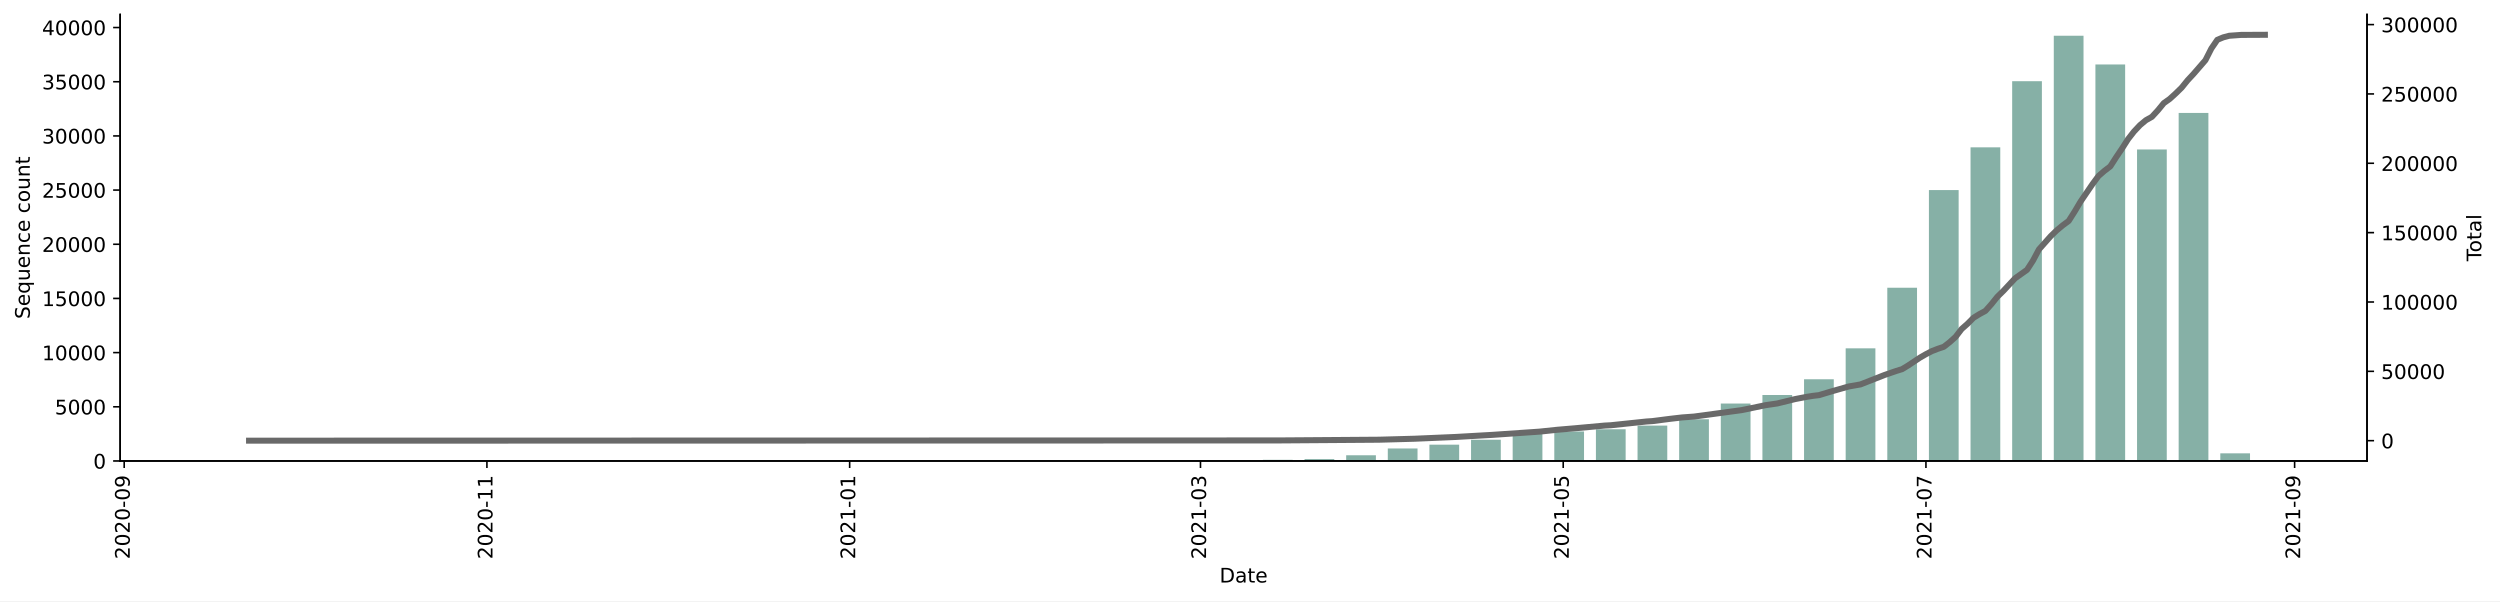
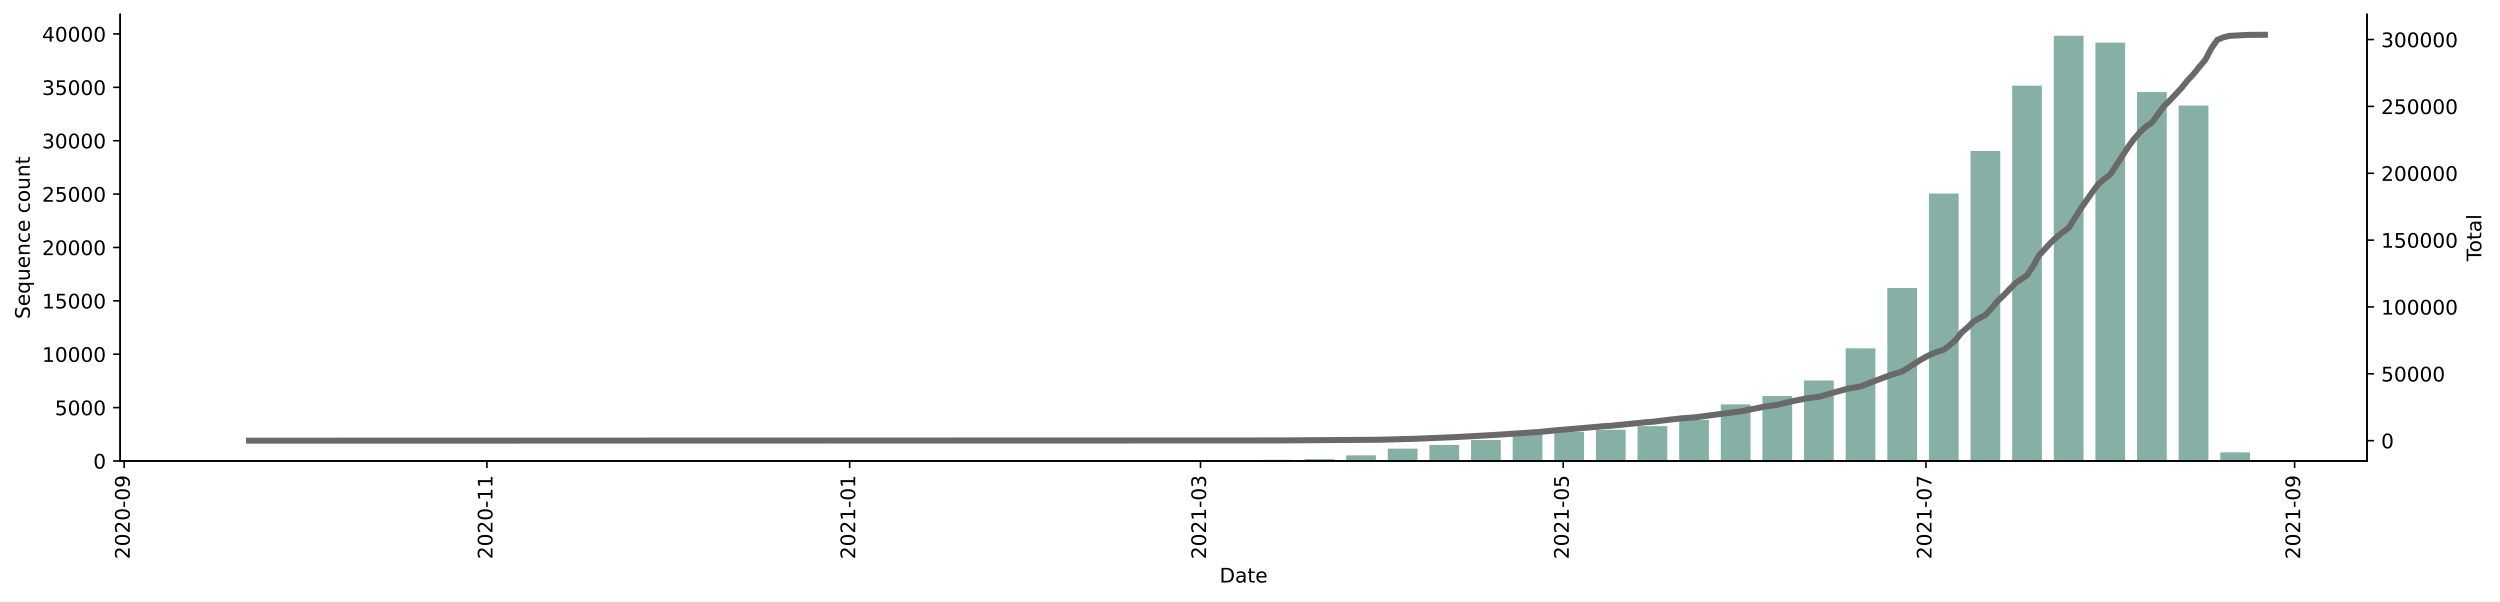
<svg xmlns="http://www.w3.org/2000/svg" xmlns:xlink="http://www.w3.org/1999/xlink" height="298.621pt" version="1.1" viewBox="0 0 1241.744 298.621" width="1241.744pt">
  <defs>
    <style type="text/css">*{stroke-linecap:butt;stroke-linejoin:round;}</style>
  </defs>
  <g id="figure_1">
    <g id="patch_1">
      <path d="M 0 298.621  L 1241.744 298.621  L 1241.744 0  L 0 0  z " style="fill:#ffffff;" />
    </g>
    <g id="axes_1">
      <g id="patch_2">
        <path d="M 59.691 228.96  L 1175.691 228.96  L 1175.691 7.2  L 59.691 7.2  z " style="fill:#ffffff;" />
      </g>
      <g id="patch_3">
-         <path clip-path="url(#p696e5a4902)" d="M 110.418 228.96  L 125.186 228.96  L 125.186 228.955  L 110.418 228.955  z " style="fill:#86b0a6;" />
+         <path clip-path="url(#p82c119fb08)" d="M 110.418 228.96  L 125.186 228.96  L 125.186 228.955  L 110.418 228.955  z " style="fill:#86b0a6;" />
      </g>
      <g id="patch_4">
-         <path clip-path="url(#p696e5a4902)" d="M 213.792 228.96  L 228.56 228.96  L 228.56 228.955  L 213.792 228.955  z " style="fill:#86b0a6;" />
+         <path clip-path="url(#p82c119fb08)" d="M 213.792 228.96  L 228.56 228.96  L 228.56 228.955  L 213.792 228.955  z " style="fill:#86b0a6;" />
      </g>
      <g id="patch_5">
-         <path clip-path="url(#p696e5a4902)" d="M 234.467 228.96  L 249.235 228.96  L 249.235 228.955  L 234.467 228.955  z " style="fill:#86b0a6;" />
+         <path clip-path="url(#p82c119fb08)" d="M 234.467 228.96  L 249.235 228.96  L 249.235 228.955  L 234.467 228.955  z " style="fill:#86b0a6;" />
      </g>
      <g id="patch_6">
-         <path clip-path="url(#p696e5a4902)" d="M 337.841 228.96  L 352.609 228.96  L 352.609 228.944  L 337.841 228.944  z " style="fill:#86b0a6;" />
+         <path clip-path="url(#p82c119fb08)" d="M 337.841 228.96  L 352.609 228.96  L 352.609 228.944  L 337.841 228.944  z " style="fill:#86b0a6;" />
      </g>
      <g id="patch_7">
-         <path clip-path="url(#p696e5a4902)" d="M 358.516 228.96  L 373.284 228.96  L 373.284 228.955  L 358.516 228.955  z " style="fill:#86b0a6;" />
+         <path clip-path="url(#p82c119fb08)" d="M 358.516 228.96  L 373.284 228.96  L 373.284 228.955  L 358.516 228.955  z " style="fill:#86b0a6;" />
      </g>
      <g id="patch_8">
-         <path clip-path="url(#p696e5a4902)" d="M 420.541 228.96  L 435.309 228.96  L 435.309 228.847  L 420.541 228.847  z " style="fill:#86b0a6;" />
+         <path clip-path="url(#p82c119fb08)" d="M 420.541 228.96  L 435.309 228.96  L 435.309 228.849  L 420.541 228.849  z " style="fill:#86b0a6;" />
      </g>
      <g id="patch_9">
-         <path clip-path="url(#p696e5a4902)" d="M 441.216 228.96  L 455.984 228.96  L 455.984 228.949  L 441.216 228.949  z " style="fill:#86b0a6;" />
+         <path clip-path="url(#p82c119fb08)" d="M 441.216 228.96  L 455.984 228.96  L 455.984 228.949  L 441.216 228.949  z " style="fill:#86b0a6;" />
      </g>
      <g id="patch_10">
-         <path clip-path="url(#p696e5a4902)" d="M 461.891 228.96  L 476.658 228.96  L 476.658 228.955  L 461.891 228.955  z " style="fill:#86b0a6;" />
+         <path clip-path="url(#p82c119fb08)" d="M 461.891 228.96  L 476.658 228.96  L 476.658 228.955  L 461.891 228.955  z " style="fill:#86b0a6;" />
      </g>
      <g id="patch_11">
-         <path clip-path="url(#p696e5a4902)" d="M 482.566 228.96  L 497.333 228.96  L 497.333 228.944  L 482.566 228.944  z " style="fill:#86b0a6;" />
+         <path clip-path="url(#p82c119fb08)" d="M 482.566 228.96  L 497.333 228.96  L 497.333 228.944  L 482.566 228.944  z " style="fill:#86b0a6;" />
      </g>
      <g id="patch_12">
-         <path clip-path="url(#p696e5a4902)" d="M 503.24 228.96  L 518.008 228.96  L 518.008 228.895  L 503.24 228.895  z " style="fill:#86b0a6;" />
+         <path clip-path="url(#p82c119fb08)" d="M 503.24 228.96  L 518.008 228.96  L 518.008 228.896  L 503.24 228.896  z " style="fill:#86b0a6;" />
      </g>
      <g id="patch_13">
-         <path clip-path="url(#p696e5a4902)" d="M 523.915 228.96  L 538.683 228.96  L 538.683 228.917  L 523.915 228.917  z " style="fill:#86b0a6;" />
+         <path clip-path="url(#p82c119fb08)" d="M 523.915 228.96  L 538.683 228.96  L 538.683 228.918  L 523.915 228.918  z " style="fill:#86b0a6;" />
      </g>
      <g id="patch_14">
-         <path clip-path="url(#p696e5a4902)" d="M 544.59 228.96  L 559.358 228.96  L 559.358 228.955  L 544.59 228.955  z " style="fill:#86b0a6;" />
+         <path clip-path="url(#p82c119fb08)" d="M 544.59 228.96  L 559.358 228.96  L 559.358 228.955  L 544.59 228.955  z " style="fill:#86b0a6;" />
      </g>
      <g id="patch_15">
-         <path clip-path="url(#p696e5a4902)" d="M 565.265 228.96  L 580.033 228.96  L 580.033 228.933  L 565.265 228.933  z " style="fill:#86b0a6;" />
+         <path clip-path="url(#p82c119fb08)" d="M 565.265 228.96  L 580.033 228.96  L 580.033 228.933  L 565.265 228.933  z " style="fill:#86b0a6;" />
      </g>
      <g id="patch_16">
-         <path clip-path="url(#p696e5a4902)" d="M 585.94 228.96  L 600.708 228.96  L 600.708 228.686  L 585.94 228.686  z " style="fill:#86b0a6;" />
+         <path clip-path="url(#p82c119fb08)" d="M 585.94 228.96  L 600.708 228.96  L 600.708 228.69  L 585.94 228.69  z " style="fill:#86b0a6;" />
      </g>
      <g id="patch_17">
-         <path clip-path="url(#p696e5a4902)" d="M 606.615 228.96  L 621.383 228.96  L 621.383 228.686  L 606.615 228.686  z " style="fill:#86b0a6;" />
+         <path clip-path="url(#p82c119fb08)" d="M 606.615 228.96  L 621.383 228.96  L 621.383 228.69  L 606.615 228.69  z " style="fill:#86b0a6;" />
      </g>
      <g id="patch_18">
-         <path clip-path="url(#p696e5a4902)" d="M 627.29 228.96  L 642.057 228.96  L 642.057 228.368  L 627.29 228.368  z " style="fill:#86b0a6;" />
+         <path clip-path="url(#p82c119fb08)" d="M 627.29 228.96  L 642.057 228.96  L 642.057 228.377  L 627.29 228.377  z " style="fill:#86b0a6;" />
      </g>
      <g id="patch_19">
-         <path clip-path="url(#p696e5a4902)" d="M 647.965 228.96  L 662.732 228.96  L 662.732 228.013  L 647.965 228.013  z " style="fill:#86b0a6;" />
+         <path clip-path="url(#p82c119fb08)" d="M 647.965 228.96  L 662.732 228.96  L 662.732 228.027  L 647.965 228.027  z " style="fill:#86b0a6;" />
      </g>
      <g id="patch_20">
-         <path clip-path="url(#p696e5a4902)" d="M 668.639 228.96  L 683.407 228.96  L 683.407 226.124  L 668.639 226.124  z " style="fill:#86b0a6;" />
+         <path clip-path="url(#p82c119fb08)" d="M 668.639 228.96  L 683.407 228.96  L 683.407 226.166  L 668.639 226.166  z " style="fill:#86b0a6;" />
      </g>
      <g id="patch_21">
-         <path clip-path="url(#p696e5a4902)" d="M 689.314 228.96  L 704.082 228.96  L 704.082 222.739  L 689.314 222.739  z " style="fill:#86b0a6;" />
+         <path clip-path="url(#p82c119fb08)" d="M 689.314 228.96  L 704.082 228.96  L 704.082 222.831  L 689.314 222.831  z " style="fill:#86b0a6;" />
      </g>
      <g id="patch_22">
-         <path clip-path="url(#p696e5a4902)" d="M 709.989 228.96  L 724.757 228.96  L 724.757 220.882  L 709.989 220.882  z " style="fill:#86b0a6;" />
+         <path clip-path="url(#p82c119fb08)" d="M 709.989 228.96  L 724.757 228.96  L 724.757 221.001  L 709.989 221.001  z " style="fill:#86b0a6;" />
      </g>
      <g id="patch_23">
-         <path clip-path="url(#p696e5a4902)" d="M 730.664 228.96  L 745.432 228.96  L 745.432 218.406  L 730.664 218.406  z " style="fill:#86b0a6;" />
+         <path clip-path="url(#p82c119fb08)" d="M 730.664 228.96  L 745.432 228.96  L 745.432 218.562  L 730.664 218.562  z " style="fill:#86b0a6;" />
      </g>
      <g id="patch_24">
-         <path clip-path="url(#p696e5a4902)" d="M 751.339 228.96  L 766.107 228.96  L 766.107 215.059  L 751.339 215.059  z " style="fill:#86b0a6;" />
+         <path clip-path="url(#p82c119fb08)" d="M 751.339 228.96  L 766.107 228.96  L 766.107 215.264  L 751.339 215.264  z " style="fill:#86b0a6;" />
      </g>
      <g id="patch_25">
-         <path clip-path="url(#p696e5a4902)" d="M 772.014 228.96  L 786.782 228.96  L 786.782 214.305  L 772.014 214.305  z " style="fill:#86b0a6;" />
+         <path clip-path="url(#p82c119fb08)" d="M 772.014 228.96  L 786.782 228.96  L 786.782 214.522  L 772.014 214.522  z " style="fill:#86b0a6;" />
      </g>
      <g id="patch_26">
-         <path clip-path="url(#p696e5a4902)" d="M 792.689 228.96  L 807.456 228.96  L 807.456 213.223  L 792.689 213.223  z " style="fill:#86b0a6;" />
+         <path clip-path="url(#p82c119fb08)" d="M 792.689 228.96  L 807.456 228.96  L 807.456 213.456  L 792.689 213.456  z " style="fill:#86b0a6;" />
      </g>
      <g id="patch_27">
-         <path clip-path="url(#p696e5a4902)" d="M 813.364 228.96  L 828.131 228.96  L 828.131 211.399  L 813.364 211.399  z " style="fill:#86b0a6;" />
+         <path clip-path="url(#p82c119fb08)" d="M 813.364 228.96  L 828.131 228.96  L 828.131 211.659  L 813.364 211.659  z " style="fill:#86b0a6;" />
      </g>
      <g id="patch_28">
-         <path clip-path="url(#p696e5a4902)" d="M 834.038 228.96  L 848.806 228.96  L 848.806 208.251  L 834.038 208.251  z " style="fill:#86b0a6;" />
+         <path clip-path="url(#p82c119fb08)" d="M 834.038 228.96  L 848.806 228.96  L 848.806 208.557  L 834.038 208.557  z " style="fill:#86b0a6;" />
      </g>
      <g id="patch_29">
-         <path clip-path="url(#p696e5a4902)" d="M 854.713 228.96  L 869.481 228.96  L 869.481 200.442  L 854.713 200.442  z " style="fill:#86b0a6;" />
+         <path clip-path="url(#p82c119fb08)" d="M 854.713 228.96  L 869.481 228.96  L 869.481 200.863  L 854.713 200.863  z " style="fill:#86b0a6;" />
      </g>
      <g id="patch_30">
-         <path clip-path="url(#p696e5a4902)" d="M 875.388 228.96  L 890.156 228.96  L 890.156 196.201  L 875.388 196.201  z " style="fill:#86b0a6;" />
+         <path clip-path="url(#p82c119fb08)" d="M 875.388 228.96  L 890.156 228.96  L 890.156 196.685  L 875.388 196.685  z " style="fill:#86b0a6;" />
      </g>
      <g id="patch_31">
-         <path clip-path="url(#p696e5a4902)" d="M 896.063 228.96  L 910.831 228.96  L 910.831 188.37  L 896.063 188.37  z " style="fill:#86b0a6;" />
+         <path clip-path="url(#p82c119fb08)" d="M 896.063 228.96  L 910.831 228.96  L 910.831 188.96  L 896.063 188.96  z " style="fill:#86b0a6;" />
      </g>
      <g id="patch_32">
-         <path clip-path="url(#p696e5a4902)" d="M 916.738 228.96  L 931.506 228.96  L 931.506 173.005  L 916.738 173.005  z " style="fill:#86b0a6;" />
+         <path clip-path="url(#p82c119fb08)" d="M 916.738 228.96  L 931.506 228.96  L 931.506 173.021  L 916.738 173.021  z " style="fill:#86b0a6;" />
      </g>
      <g id="patch_33">
-         <path clip-path="url(#p696e5a4902)" d="M 937.413 228.96  L 952.181 228.96  L 952.181 142.926  L 937.413 142.926  z " style="fill:#86b0a6;" />
+         <path clip-path="url(#p82c119fb08)" d="M 937.413 228.96  L 952.181 228.96  L 952.181 143.042  L 937.413 143.042  z " style="fill:#86b0a6;" />
      </g>
      <g id="patch_34">
-         <path clip-path="url(#p696e5a4902)" d="M 958.088 228.96  L 972.855 228.96  L 972.855 94.403  L 958.088 94.403  z " style="fill:#86b0a6;" />
+         <path clip-path="url(#p82c119fb08)" d="M 958.088 228.96  L 972.855 228.96  L 972.855 96.112  L 958.088 96.112  z " style="fill:#86b0a6;" />
      </g>
      <g id="patch_35">
-         <path clip-path="url(#p696e5a4902)" d="M 978.762 228.96  L 993.53 228.96  L 993.53 73.177  L 978.762 73.177  z " style="fill:#86b0a6;" />
+         <path clip-path="url(#p82c119fb08)" d="M 978.762 228.96  L 993.53 228.96  L 993.53 74.987  L 978.762 74.987  z " style="fill:#86b0a6;" />
      </g>
      <g id="patch_36">
-         <path clip-path="url(#p696e5a4902)" d="M 999.437 228.96  L 1014.205 228.96  L 1014.205 40.331  L 999.437 40.331  z " style="fill:#86b0a6;" />
+         <path clip-path="url(#p82c119fb08)" d="M 999.437 228.96  L 1014.205 228.96  L 1014.205 42.564  L 999.437 42.564  z " style="fill:#86b0a6;" />
      </g>
      <g id="patch_37">
-         <path clip-path="url(#p696e5a4902)" d="M 1020.112 228.96  L 1034.88 228.96  L 1034.88 17.76  L 1020.112 17.76  z " style="fill:#86b0a6;" />
+         <path clip-path="url(#p82c119fb08)" d="M 1020.112 228.96  L 1034.88 228.96  L 1034.88 17.76  L 1020.112 17.76  z " style="fill:#86b0a6;" />
      </g>
      <g id="patch_38">
-         <path clip-path="url(#p696e5a4902)" d="M 1040.787 228.96  L 1055.555 228.96  L 1055.555 32.022  L 1040.787 32.022  z " style="fill:#86b0a6;" />
+         <path clip-path="url(#p82c119fb08)" d="M 1040.787 228.96  L 1055.555 228.96  L 1055.555 21.164  L 1040.787 21.164  z " style="fill:#86b0a6;" />
      </g>
      <g id="patch_39">
-         <path clip-path="url(#p696e5a4902)" d="M 1061.462 228.96  L 1076.23 228.96  L 1076.23 74.243  L 1061.462 74.243  z " style="fill:#86b0a6;" />
+         <path clip-path="url(#p82c119fb08)" d="M 1061.462 228.96  L 1076.23 228.96  L 1076.23 45.724  L 1061.462 45.724  z " style="fill:#86b0a6;" />
      </g>
      <g id="patch_40">
-         <path clip-path="url(#p696e5a4902)" d="M 1082.137 228.96  L 1096.905 228.96  L 1096.905 56.084  L 1082.137 56.084  z " style="fill:#86b0a6;" />
+         <path clip-path="url(#p82c119fb08)" d="M 1082.137 228.96  L 1096.905 228.96  L 1096.905 52.421  L 1082.137 52.421  z " style="fill:#86b0a6;" />
      </g>
      <g id="patch_41">
-         <path clip-path="url(#p696e5a4902)" d="M 1102.812 228.96  L 1117.579 228.96  L 1117.579 225.166  L 1102.812 225.166  z " style="fill:#86b0a6;" />
+         <path clip-path="url(#p82c119fb08)" d="M 1102.812 228.96  L 1117.579 228.96  L 1117.579 224.676  L 1102.812 224.676  z " style="fill:#86b0a6;" />
      </g>
      <g id="matplotlib.axis_1">
        <g id="xtick_1">
          <g id="line2d_1">
            <defs>
-               <path d="M 0 0  L 0 3.5  " id="mc91c38547c" style="stroke:#000000;stroke-width:0.8;" />
+               <path d="M 0 0  L 0 3.5  " id="m9e6331b4ad" style="stroke:#000000;stroke-width:0.8;" />
            </defs>
            <g>
-               <use style="stroke:#000000;stroke-width:0.8;" x="61.684" xlink:href="#mc91c38547c" y="228.96" />
+               <use style="stroke:#000000;stroke-width:0.8;" x="61.684" xlink:href="#m9e6331b4ad" y="228.96" />
            </g>
          </g>
          <g id="text_1">
            <g transform="translate(64.44365 277.7428)rotate(-90)scale(0.1 -0.1)">
              <defs>
                <path d="M 1228 531  L 3431 531  L 3431 0  L 469 0  L 469 531  Q 828 903 1448 1529  Q 2069 2156 2228 2338  Q 2531 2678 2651 2914  Q 2772 3150 2772 3378  Q 2772 3750 2511 3984  Q 2250 4219 1831 4219  Q 1534 4219 1204 4116  Q 875 4013 500 3803  L 500 4441  Q 881 4594 1212 4672  Q 1544 4750 1819 4750  Q 2544 4750 2975 4387  Q 3406 4025 3406 3419  Q 3406 3131 3298 2873  Q 3191 2616 2906 2266  Q 2828 2175 2409 1742  Q 1991 1309 1228 531  z " id="DejaVuSans-32" transform="scale(0.015625)" />
                <path d="M 2034 4250  Q 1547 4250 1301 3770  Q 1056 3291 1056 2328  Q 1056 1369 1301 889  Q 1547 409 2034 409  Q 2525 409 2770 889  Q 3016 1369 3016 2328  Q 3016 3291 2770 3770  Q 2525 4250 2034 4250  z M 2034 4750  Q 2819 4750 3233 4129  Q 3647 3509 3647 2328  Q 3647 1150 3233 529  Q 2819 -91 2034 -91  Q 1250 -91 836 529  Q 422 1150 422 2328  Q 422 3509 836 4129  Q 1250 4750 2034 4750  z " id="DejaVuSans-30" transform="scale(0.015625)" />
                <path d="M 313 2009  L 1997 2009  L 1997 1497  L 313 1497  L 313 2009  z " id="DejaVuSans-2d" transform="scale(0.015625)" />
                <path d="M 703 97  L 703 672  Q 941 559 1184 500  Q 1428 441 1663 441  Q 2288 441 2617 861  Q 2947 1281 2994 2138  Q 2813 1869 2534 1725  Q 2256 1581 1919 1581  Q 1219 1581 811 2004  Q 403 2428 403 3163  Q 403 3881 828 4315  Q 1253 4750 1959 4750  Q 2769 4750 3195 4129  Q 3622 3509 3622 2328  Q 3622 1225 3098 567  Q 2575 -91 1691 -91  Q 1453 -91 1209 -44  Q 966 3 703 97  z M 1959 2075  Q 2384 2075 2632 2365  Q 2881 2656 2881 3163  Q 2881 3666 2632 3958  Q 2384 4250 1959 4250  Q 1534 4250 1286 3958  Q 1038 3666 1038 3163  Q 1038 2656 1286 2365  Q 1534 2075 1959 2075  z " id="DejaVuSans-39" transform="scale(0.015625)" />
              </defs>
              <use xlink:href="#DejaVuSans-32" />
              <use x="63.623" xlink:href="#DejaVuSans-30" />
              <use x="127.246" xlink:href="#DejaVuSans-32" />
              <use x="190.869" xlink:href="#DejaVuSans-30" />
              <use x="254.492" xlink:href="#DejaVuSans-2d" />
              <use x="290.576" xlink:href="#DejaVuSans-30" />
              <use x="354.199" xlink:href="#DejaVuSans-39" />
            </g>
          </g>
        </g>
        <g id="xtick_2">
          <g id="line2d_2">
            <g>
-               <use style="stroke:#000000;stroke-width:0.8;" x="241.851" xlink:href="#mc91c38547c" y="228.96" />
+               <use style="stroke:#000000;stroke-width:0.8;" x="241.851" xlink:href="#m9e6331b4ad" y="228.96" />
            </g>
          </g>
          <g id="text_2">
            <g transform="translate(244.6104 277.7428)rotate(-90)scale(0.1 -0.1)">
              <defs>
                <path d="M 794 531  L 1825 531  L 1825 4091  L 703 3866  L 703 4441  L 1819 4666  L 2450 4666  L 2450 531  L 3481 531  L 3481 0  L 794 0  L 794 531  z " id="DejaVuSans-31" transform="scale(0.015625)" />
              </defs>
              <use xlink:href="#DejaVuSans-32" />
              <use x="63.623" xlink:href="#DejaVuSans-30" />
              <use x="127.246" xlink:href="#DejaVuSans-32" />
              <use x="190.869" xlink:href="#DejaVuSans-30" />
              <use x="254.492" xlink:href="#DejaVuSans-2d" />
              <use x="290.576" xlink:href="#DejaVuSans-31" />
              <use x="354.199" xlink:href="#DejaVuSans-31" />
            </g>
          </g>
        </g>
        <g id="xtick_3">
          <g id="line2d_3">
            <g>
-               <use style="stroke:#000000;stroke-width:0.8;" x="422.018" xlink:href="#mc91c38547c" y="228.96" />
+               <use style="stroke:#000000;stroke-width:0.8;" x="422.018" xlink:href="#m9e6331b4ad" y="228.96" />
            </g>
          </g>
          <g id="text_3">
            <g transform="translate(424.7771 277.7428)rotate(-90)scale(0.1 -0.1)">
              <use xlink:href="#DejaVuSans-32" />
              <use x="63.623" xlink:href="#DejaVuSans-30" />
              <use x="127.246" xlink:href="#DejaVuSans-32" />
              <use x="190.869" xlink:href="#DejaVuSans-31" />
              <use x="254.492" xlink:href="#DejaVuSans-2d" />
              <use x="290.576" xlink:href="#DejaVuSans-30" />
              <use x="354.199" xlink:href="#DejaVuSans-31" />
            </g>
          </g>
        </g>
        <g id="xtick_4">
          <g id="line2d_4">
            <g>
-               <use style="stroke:#000000;stroke-width:0.8;" x="596.277" xlink:href="#mc91c38547c" y="228.96" />
+               <use style="stroke:#000000;stroke-width:0.8;" x="596.277" xlink:href="#m9e6331b4ad" y="228.96" />
            </g>
          </g>
          <g id="text_4">
            <g transform="translate(599.0367 277.7428)rotate(-90)scale(0.1 -0.1)">
              <defs>
                <path d="M 2597 2516  Q 3050 2419 3304 2112  Q 3559 1806 3559 1356  Q 3559 666 3084 287  Q 2609 -91 1734 -91  Q 1441 -91 1130 -33  Q 819 25 488 141  L 488 750  Q 750 597 1062 519  Q 1375 441 1716 441  Q 2309 441 2620 675  Q 2931 909 2931 1356  Q 2931 1769 2642 2001  Q 2353 2234 1838 2234  L 1294 2234  L 1294 2753  L 1863 2753  Q 2328 2753 2575 2939  Q 2822 3125 2822 3475  Q 2822 3834 2567 4026  Q 2313 4219 1838 4219  Q 1578 4219 1281 4162  Q 984 4106 628 3988  L 628 4550  Q 988 4650 1302 4700  Q 1616 4750 1894 4750  Q 2613 4750 3031 4423  Q 3450 4097 3450 3541  Q 3450 3153 3228 2886  Q 3006 2619 2597 2516  z " id="DejaVuSans-33" transform="scale(0.015625)" />
              </defs>
              <use xlink:href="#DejaVuSans-32" />
              <use x="63.623" xlink:href="#DejaVuSans-30" />
              <use x="127.246" xlink:href="#DejaVuSans-32" />
              <use x="190.869" xlink:href="#DejaVuSans-31" />
              <use x="254.492" xlink:href="#DejaVuSans-2d" />
              <use x="290.576" xlink:href="#DejaVuSans-30" />
              <use x="354.199" xlink:href="#DejaVuSans-33" />
            </g>
          </g>
        </g>
        <g id="xtick_5">
          <g id="line2d_5">
            <g>
-               <use style="stroke:#000000;stroke-width:0.8;" x="776.444" xlink:href="#mc91c38547c" y="228.96" />
+               <use style="stroke:#000000;stroke-width:0.8;" x="776.444" xlink:href="#m9e6331b4ad" y="228.96" />
            </g>
          </g>
          <g id="text_5">
            <g transform="translate(779.2035 277.7428)rotate(-90)scale(0.1 -0.1)">
              <defs>
                <path d="M 691 4666  L 3169 4666  L 3169 4134  L 1269 4134  L 1269 2991  Q 1406 3038 1543 3061  Q 1681 3084 1819 3084  Q 2600 3084 3056 2656  Q 3513 2228 3513 1497  Q 3513 744 3044 326  Q 2575 -91 1722 -91  Q 1428 -91 1123 -41  Q 819 9 494 109  L 494 744  Q 775 591 1075 516  Q 1375 441 1709 441  Q 2250 441 2565 725  Q 2881 1009 2881 1497  Q 2881 1984 2565 2268  Q 2250 2553 1709 2553  Q 1456 2553 1204 2497  Q 953 2441 691 2322  L 691 4666  z " id="DejaVuSans-35" transform="scale(0.015625)" />
              </defs>
              <use xlink:href="#DejaVuSans-32" />
              <use x="63.623" xlink:href="#DejaVuSans-30" />
              <use x="127.246" xlink:href="#DejaVuSans-32" />
              <use x="190.869" xlink:href="#DejaVuSans-31" />
              <use x="254.492" xlink:href="#DejaVuSans-2d" />
              <use x="290.576" xlink:href="#DejaVuSans-30" />
              <use x="354.199" xlink:href="#DejaVuSans-35" />
            </g>
          </g>
        </g>
        <g id="xtick_6">
          <g id="line2d_6">
            <g>
-               <use style="stroke:#000000;stroke-width:0.8;" x="956.611" xlink:href="#mc91c38547c" y="228.96" />
+               <use style="stroke:#000000;stroke-width:0.8;" x="956.611" xlink:href="#m9e6331b4ad" y="228.96" />
            </g>
          </g>
          <g id="text_6">
            <g transform="translate(959.3702 277.7428)rotate(-90)scale(0.1 -0.1)">
              <defs>
                <path d="M 525 4666  L 3525 4666  L 3525 4397  L 1831 0  L 1172 0  L 2766 4134  L 525 4134  L 525 4666  z " id="DejaVuSans-37" transform="scale(0.015625)" />
              </defs>
              <use xlink:href="#DejaVuSans-32" />
              <use x="63.623" xlink:href="#DejaVuSans-30" />
              <use x="127.246" xlink:href="#DejaVuSans-32" />
              <use x="190.869" xlink:href="#DejaVuSans-31" />
              <use x="254.492" xlink:href="#DejaVuSans-2d" />
              <use x="290.576" xlink:href="#DejaVuSans-30" />
              <use x="354.199" xlink:href="#DejaVuSans-37" />
            </g>
          </g>
        </g>
        <g id="xtick_7">
          <g id="line2d_7">
            <g>
-               <use style="stroke:#000000;stroke-width:0.8;" x="1139.731" xlink:href="#mc91c38547c" y="228.96" />
+               <use style="stroke:#000000;stroke-width:0.8;" x="1139.731" xlink:href="#m9e6331b4ad" y="228.96" />
            </g>
          </g>
          <g id="text_7">
            <g transform="translate(1142.49 277.7428)rotate(-90)scale(0.1 -0.1)">
              <use xlink:href="#DejaVuSans-32" />
              <use x="63.623" xlink:href="#DejaVuSans-30" />
              <use x="127.246" xlink:href="#DejaVuSans-32" />
              <use x="190.869" xlink:href="#DejaVuSans-31" />
              <use x="254.492" xlink:href="#DejaVuSans-2d" />
              <use x="290.576" xlink:href="#DejaVuSans-30" />
              <use x="354.199" xlink:href="#DejaVuSans-39" />
            </g>
          </g>
        </g>
        <g id="text_8">
          <g transform="translate(605.7398 289.3413)scale(0.1 -0.1)">
            <defs>
              <path d="M 1259 4147  L 1259 519  L 2022 519  Q 2988 519 3436 956  Q 3884 1394 3884 2338  Q 3884 3275 3436 3711  Q 2988 4147 2022 4147  L 1259 4147  z M 628 4666  L 1925 4666  Q 3281 4666 3915 4102  Q 4550 3538 4550 2338  Q 4550 1131 3912 565  Q 3275 0 1925 0  L 628 0  L 628 4666  z " id="DejaVuSans-44" transform="scale(0.015625)" />
              <path d="M 2194 1759  Q 1497 1759 1228 1600  Q 959 1441 959 1056  Q 959 750 1161 570  Q 1363 391 1709 391  Q 2188 391 2477 730  Q 2766 1069 2766 1631  L 2766 1759  L 2194 1759  z M 3341 1997  L 3341 0  L 2766 0  L 2766 531  Q 2569 213 2275 61  Q 1981 -91 1556 -91  Q 1019 -91 701 211  Q 384 513 384 1019  Q 384 1609 779 1909  Q 1175 2209 1959 2209  L 2766 2209  L 2766 2266  Q 2766 2663 2505 2880  Q 2244 3097 1772 3097  Q 1472 3097 1187 3025  Q 903 2953 641 2809  L 641 3341  Q 956 3463 1253 3523  Q 1550 3584 1831 3584  Q 2591 3584 2966 3190  Q 3341 2797 3341 1997  z " id="DejaVuSans-61" transform="scale(0.015625)" />
              <path d="M 1172 4494  L 1172 3500  L 2356 3500  L 2356 3053  L 1172 3053  L 1172 1153  Q 1172 725 1289 603  Q 1406 481 1766 481  L 2356 481  L 2356 0  L 1766 0  Q 1100 0 847 248  Q 594 497 594 1153  L 594 3053  L 172 3053  L 172 3500  L 594 3500  L 594 4494  L 1172 4494  z " id="DejaVuSans-74" transform="scale(0.015625)" />
              <path d="M 3597 1894  L 3597 1613  L 953 1613  Q 991 1019 1311 708  Q 1631 397 2203 397  Q 2534 397 2845 478  Q 3156 559 3463 722  L 3463 178  Q 3153 47 2828 -22  Q 2503 -91 2169 -91  Q 1331 -91 842 396  Q 353 884 353 1716  Q 353 2575 817 3079  Q 1281 3584 2069 3584  Q 2775 3584 3186 3129  Q 3597 2675 3597 1894  z M 3022 2063  Q 3016 2534 2758 2815  Q 2500 3097 2075 3097  Q 1594 3097 1305 2825  Q 1016 2553 972 2059  L 3022 2063  z " id="DejaVuSans-65" transform="scale(0.015625)" />
            </defs>
            <use xlink:href="#DejaVuSans-44" />
            <use x="77.002" xlink:href="#DejaVuSans-61" />
            <use x="138.281" xlink:href="#DejaVuSans-74" />
            <use x="177.49" xlink:href="#DejaVuSans-65" />
          </g>
        </g>
      </g>
      <g id="matplotlib.axis_2">
        <g id="ytick_1">
          <g id="line2d_8">
            <defs>
-               <path d="M 0 0  L -3.5 0  " id="m1aef547db3" style="stroke:#000000;stroke-width:0.8;" />
+               <path d="M 0 0  L -3.5 0  " id="m9d5fa384ff" style="stroke:#000000;stroke-width:0.8;" />
            </defs>
            <g>
-               <use style="stroke:#000000;stroke-width:0.8;" x="59.691" xlink:href="#m1aef547db3" y="228.96" />
+               <use style="stroke:#000000;stroke-width:0.8;" x="59.691" xlink:href="#m9d5fa384ff" y="228.96" />
            </g>
          </g>
          <g id="text_9">
            <g transform="translate(46.32812 232.7592)scale(0.1 -0.1)">
              <use xlink:href="#DejaVuSans-30" />
            </g>
          </g>
        </g>
        <g id="ytick_2">
          <g id="line2d_9">
            <g>
-               <use style="stroke:#000000;stroke-width:0.8;" x="59.691" xlink:href="#m1aef547db3" y="202.051" />
+               <use style="stroke:#000000;stroke-width:0.8;" x="59.691" xlink:href="#m9d5fa384ff" y="202.449" />
            </g>
          </g>
          <g id="text_10">
-             <g transform="translate(27.24063 205.85)scale(0.1 -0.1)">
+             <g transform="translate(27.24063 206.2479)scale(0.1 -0.1)">
              <use xlink:href="#DejaVuSans-35" />
              <use x="63.623" xlink:href="#DejaVuSans-30" />
              <use x="127.246" xlink:href="#DejaVuSans-30" />
              <use x="190.869" xlink:href="#DejaVuSans-30" />
            </g>
          </g>
        </g>
        <g id="ytick_3">
          <g id="line2d_10">
            <g>
-               <use style="stroke:#000000;stroke-width:0.8;" x="59.691" xlink:href="#m1aef547db3" y="175.141" />
+               <use style="stroke:#000000;stroke-width:0.8;" x="59.691" xlink:href="#m9d5fa384ff" y="175.937" />
            </g>
          </g>
          <g id="text_11">
-             <g transform="translate(20.87813 178.9407)scale(0.1 -0.1)">
+             <g transform="translate(20.87813 179.7365)scale(0.1 -0.1)">
              <use xlink:href="#DejaVuSans-31" />
              <use x="63.623" xlink:href="#DejaVuSans-30" />
              <use x="127.246" xlink:href="#DejaVuSans-30" />
              <use x="190.869" xlink:href="#DejaVuSans-30" />
              <use x="254.492" xlink:href="#DejaVuSans-30" />
            </g>
          </g>
        </g>
        <g id="ytick_4">
          <g id="line2d_11">
            <g>
-               <use style="stroke:#000000;stroke-width:0.8;" x="59.691" xlink:href="#m1aef547db3" y="148.232" />
+               <use style="stroke:#000000;stroke-width:0.8;" x="59.691" xlink:href="#m9d5fa384ff" y="149.426" />
            </g>
          </g>
          <g id="text_12">
-             <g transform="translate(20.87813 152.0314)scale(0.1 -0.1)">
+             <g transform="translate(20.87813 153.2252)scale(0.1 -0.1)">
              <use xlink:href="#DejaVuSans-31" />
              <use x="63.623" xlink:href="#DejaVuSans-35" />
              <use x="127.246" xlink:href="#DejaVuSans-30" />
              <use x="190.869" xlink:href="#DejaVuSans-30" />
              <use x="254.492" xlink:href="#DejaVuSans-30" />
            </g>
          </g>
        </g>
        <g id="ytick_5">
          <g id="line2d_12">
            <g>
-               <use style="stroke:#000000;stroke-width:0.8;" x="59.691" xlink:href="#m1aef547db3" y="121.323" />
+               <use style="stroke:#000000;stroke-width:0.8;" x="59.691" xlink:href="#m9d5fa384ff" y="122.915" />
            </g>
          </g>
          <g id="text_13">
-             <g transform="translate(20.87813 125.1222)scale(0.1 -0.1)">
+             <g transform="translate(20.87813 126.7138)scale(0.1 -0.1)">
              <use xlink:href="#DejaVuSans-32" />
              <use x="63.623" xlink:href="#DejaVuSans-30" />
              <use x="127.246" xlink:href="#DejaVuSans-30" />
              <use x="190.869" xlink:href="#DejaVuSans-30" />
              <use x="254.492" xlink:href="#DejaVuSans-30" />
            </g>
          </g>
        </g>
        <g id="ytick_6">
          <g id="line2d_13">
            <g>
-               <use style="stroke:#000000;stroke-width:0.8;" x="59.691" xlink:href="#m1aef547db3" y="94.414" />
+               <use style="stroke:#000000;stroke-width:0.8;" x="59.691" xlink:href="#m9d5fa384ff" y="96.403" />
            </g>
          </g>
          <g id="text_14">
-             <g transform="translate(20.87813 98.21293)scale(0.1 -0.1)">
+             <g transform="translate(20.87813 100.2025)scale(0.1 -0.1)">
              <use xlink:href="#DejaVuSans-32" />
              <use x="63.623" xlink:href="#DejaVuSans-35" />
              <use x="127.246" xlink:href="#DejaVuSans-30" />
              <use x="190.869" xlink:href="#DejaVuSans-30" />
              <use x="254.492" xlink:href="#DejaVuSans-30" />
            </g>
          </g>
        </g>
        <g id="ytick_7">
          <g id="line2d_14">
            <g>
-               <use style="stroke:#000000;stroke-width:0.8;" x="59.691" xlink:href="#m1aef547db3" y="67.504" />
+               <use style="stroke:#000000;stroke-width:0.8;" x="59.691" xlink:href="#m9d5fa384ff" y="69.892" />
            </g>
          </g>
          <g id="text_15">
-             <g transform="translate(20.87813 71.30367)scale(0.1 -0.1)">
+             <g transform="translate(20.87813 73.69113)scale(0.1 -0.1)">
              <use xlink:href="#DejaVuSans-33" />
              <use x="63.623" xlink:href="#DejaVuSans-30" />
              <use x="127.246" xlink:href="#DejaVuSans-30" />
              <use x="190.869" xlink:href="#DejaVuSans-30" />
              <use x="254.492" xlink:href="#DejaVuSans-30" />
            </g>
          </g>
        </g>
        <g id="ytick_8">
          <g id="line2d_15">
            <g>
-               <use style="stroke:#000000;stroke-width:0.8;" x="59.691" xlink:href="#m1aef547db3" y="40.595" />
+               <use style="stroke:#000000;stroke-width:0.8;" x="59.691" xlink:href="#m9d5fa384ff" y="43.381" />
            </g>
          </g>
          <g id="text_16">
-             <g transform="translate(20.87813 44.39442)scale(0.1 -0.1)">
+             <g transform="translate(20.87813 47.17979)scale(0.1 -0.1)">
              <use xlink:href="#DejaVuSans-33" />
              <use x="63.623" xlink:href="#DejaVuSans-35" />
              <use x="127.246" xlink:href="#DejaVuSans-30" />
              <use x="190.869" xlink:href="#DejaVuSans-30" />
              <use x="254.492" xlink:href="#DejaVuSans-30" />
            </g>
          </g>
        </g>
        <g id="ytick_9">
          <g id="line2d_16">
            <g>
-               <use style="stroke:#000000;stroke-width:0.8;" x="59.691" xlink:href="#m1aef547db3" y="13.686" />
+               <use style="stroke:#000000;stroke-width:0.8;" x="59.691" xlink:href="#m9d5fa384ff" y="16.869" />
            </g>
          </g>
          <g id="text_17">
-             <g transform="translate(20.87813 17.48516)scale(0.1 -0.1)">
+             <g transform="translate(20.87813 20.66844)scale(0.1 -0.1)">
              <defs>
                <path d="M 2419 4116  L 825 1625  L 2419 1625  L 2419 4116  z M 2253 4666  L 3047 4666  L 3047 1625  L 3713 1625  L 3713 1100  L 3047 1100  L 3047 0  L 2419 0  L 2419 1100  L 313 1100  L 313 1709  L 2253 4666  z " id="DejaVuSans-34" transform="scale(0.015625)" />
              </defs>
              <use xlink:href="#DejaVuSans-34" />
              <use x="63.623" xlink:href="#DejaVuSans-30" />
              <use x="127.246" xlink:href="#DejaVuSans-30" />
              <use x="190.869" xlink:href="#DejaVuSans-30" />
              <use x="254.492" xlink:href="#DejaVuSans-30" />
            </g>
          </g>
        </g>
        <g id="text_18">
          <g transform="translate(14.79844 158.4402)rotate(-90)scale(0.1 -0.1)">
            <defs>
              <path d="M 3425 4513  L 3425 3897  Q 3066 4069 2747 4153  Q 2428 4238 2131 4238  Q 1616 4238 1336 4038  Q 1056 3838 1056 3469  Q 1056 3159 1242 3001  Q 1428 2844 1947 2747  L 2328 2669  Q 3034 2534 3370 2195  Q 3706 1856 3706 1288  Q 3706 609 3251 259  Q 2797 -91 1919 -91  Q 1588 -91 1214 -16  Q 841 59 441 206  L 441 856  Q 825 641 1194 531  Q 1563 422 1919 422  Q 2459 422 2753 634  Q 3047 847 3047 1241  Q 3047 1584 2836 1778  Q 2625 1972 2144 2069  L 1759 2144  Q 1053 2284 737 2584  Q 422 2884 422 3419  Q 422 4038 858 4394  Q 1294 4750 2059 4750  Q 2388 4750 2728 4690  Q 3069 4631 3425 4513  z " id="DejaVuSans-53" transform="scale(0.015625)" />
              <path d="M 947 1747  Q 947 1113 1208 752  Q 1469 391 1925 391  Q 2381 391 2643 752  Q 2906 1113 2906 1747  Q 2906 2381 2643 2742  Q 2381 3103 1925 3103  Q 1469 3103 1208 2742  Q 947 2381 947 1747  z M 2906 525  Q 2725 213 2448 61  Q 2172 -91 1784 -91  Q 1150 -91 751 415  Q 353 922 353 1747  Q 353 2572 751 3078  Q 1150 3584 1784 3584  Q 2172 3584 2448 3432  Q 2725 3281 2906 2969  L 2906 3500  L 3481 3500  L 3481 -1331  L 2906 -1331  L 2906 525  z " id="DejaVuSans-71" transform="scale(0.015625)" />
              <path d="M 544 1381  L 544 3500  L 1119 3500  L 1119 1403  Q 1119 906 1312 657  Q 1506 409 1894 409  Q 2359 409 2629 706  Q 2900 1003 2900 1516  L 2900 3500  L 3475 3500  L 3475 0  L 2900 0  L 2900 538  Q 2691 219 2414 64  Q 2138 -91 1772 -91  Q 1169 -91 856 284  Q 544 659 544 1381  z M 1991 3584  L 1991 3584  z " id="DejaVuSans-75" transform="scale(0.015625)" />
              <path d="M 3513 2113  L 3513 0  L 2938 0  L 2938 2094  Q 2938 2591 2744 2837  Q 2550 3084 2163 3084  Q 1697 3084 1428 2787  Q 1159 2491 1159 1978  L 1159 0  L 581 0  L 581 3500  L 1159 3500  L 1159 2956  Q 1366 3272 1645 3428  Q 1925 3584 2291 3584  Q 2894 3584 3203 3211  Q 3513 2838 3513 2113  z " id="DejaVuSans-6e" transform="scale(0.015625)" />
              <path d="M 3122 3366  L 3122 2828  Q 2878 2963 2633 3030  Q 2388 3097 2138 3097  Q 1578 3097 1268 2742  Q 959 2388 959 1747  Q 959 1106 1268 751  Q 1578 397 2138 397  Q 2388 397 2633 464  Q 2878 531 3122 666  L 3122 134  Q 2881 22 2623 -34  Q 2366 -91 2075 -91  Q 1284 -91 818 406  Q 353 903 353 1747  Q 353 2603 823 3093  Q 1294 3584 2113 3584  Q 2378 3584 2631 3529  Q 2884 3475 3122 3366  z " id="DejaVuSans-63" transform="scale(0.015625)" />
              <path id="DejaVuSans-20" transform="scale(0.015625)" />
              <path d="M 1959 3097  Q 1497 3097 1228 2736  Q 959 2375 959 1747  Q 959 1119 1226 758  Q 1494 397 1959 397  Q 2419 397 2687 759  Q 2956 1122 2956 1747  Q 2956 2369 2687 2733  Q 2419 3097 1959 3097  z M 1959 3584  Q 2709 3584 3137 3096  Q 3566 2609 3566 1747  Q 3566 888 3137 398  Q 2709 -91 1959 -91  Q 1206 -91 779 398  Q 353 888 353 1747  Q 353 2609 779 3096  Q 1206 3584 1959 3584  z " id="DejaVuSans-6f" transform="scale(0.015625)" />
            </defs>
            <use xlink:href="#DejaVuSans-53" />
            <use x="63.477" xlink:href="#DejaVuSans-65" />
            <use x="125" xlink:href="#DejaVuSans-71" />
            <use x="188.477" xlink:href="#DejaVuSans-75" />
            <use x="251.855" xlink:href="#DejaVuSans-65" />
            <use x="313.379" xlink:href="#DejaVuSans-6e" />
            <use x="376.758" xlink:href="#DejaVuSans-63" />
            <use x="431.738" xlink:href="#DejaVuSans-65" />
            <use x="493.262" xlink:href="#DejaVuSans-20" />
            <use x="525.049" xlink:href="#DejaVuSans-63" />
            <use x="580.029" xlink:href="#DejaVuSans-6f" />
            <use x="641.211" xlink:href="#DejaVuSans-75" />
            <use x="704.59" xlink:href="#DejaVuSans-6e" />
            <use x="767.969" xlink:href="#DejaVuSans-74" />
          </g>
        </g>
      </g>
      <g id="patch_42">
        <path d="M 59.691 228.96  L 59.691 7.2  " style="fill:none;stroke:#000000;stroke-linecap:square;stroke-linejoin:miter;stroke-width:0.8;" />
      </g>
      <g id="patch_43">
        <path d="M 1175.691 228.96  L 1175.691 7.2  " style="fill:none;stroke:#000000;stroke-linecap:square;stroke-linejoin:miter;stroke-width:0.8;" />
      </g>
      <g id="patch_44">
        <path d="M 59.691 228.96  L 1175.691 228.96  " style="fill:none;stroke:#000000;stroke-linecap:square;stroke-linejoin:miter;stroke-width:0.8;" />
      </g>
    </g>
    <g id="axes_2">
      <g id="matplotlib.axis_3">
        <g id="ytick_10">
          <g id="line2d_17">
            <defs>
-               <path d="M 0 0  L 3.5 0  " id="m245bd4b74c" style="stroke:#000000;stroke-width:0.8;" />
+               <path d="M 0 0  L 3.5 0  " id="mb2b6593d63" style="stroke:#000000;stroke-width:0.8;" />
            </defs>
            <g>
-               <use style="stroke:#000000;stroke-width:0.8;" x="1175.691" xlink:href="#m245bd4b74c" y="218.881" />
+               <use style="stroke:#000000;stroke-width:0.8;" x="1175.691" xlink:href="#mb2b6593d63" y="218.881" />
            </g>
          </g>
          <g id="text_19">
            <g transform="translate(1182.691 222.6799)scale(0.1 -0.1)">
              <use xlink:href="#DejaVuSans-30" />
            </g>
          </g>
        </g>
        <g id="ytick_11">
          <g id="line2d_18">
            <g>
-               <use style="stroke:#000000;stroke-width:0.8;" x="1175.691" xlink:href="#m245bd4b74c" y="184.437" />
+               <use style="stroke:#000000;stroke-width:0.8;" x="1175.691" xlink:href="#mb2b6593d63" y="185.673" />
            </g>
          </g>
          <g id="text_20">
-             <g transform="translate(1182.691 188.2363)scale(0.1 -0.1)">
+             <g transform="translate(1182.691 189.4726)scale(0.1 -0.1)">
              <use xlink:href="#DejaVuSans-35" />
              <use x="63.623" xlink:href="#DejaVuSans-30" />
              <use x="127.246" xlink:href="#DejaVuSans-30" />
              <use x="190.869" xlink:href="#DejaVuSans-30" />
              <use x="254.492" xlink:href="#DejaVuSans-30" />
            </g>
          </g>
        </g>
        <g id="ytick_12">
          <g id="line2d_19">
            <g>
-               <use style="stroke:#000000;stroke-width:0.8;" x="1175.691" xlink:href="#m245bd4b74c" y="149.993" />
+               <use style="stroke:#000000;stroke-width:0.8;" x="1175.691" xlink:href="#mb2b6593d63" y="152.466" />
            </g>
          </g>
          <g id="text_21">
-             <g transform="translate(1182.691 153.7926)scale(0.1 -0.1)">
+             <g transform="translate(1182.691 156.2653)scale(0.1 -0.1)">
              <use xlink:href="#DejaVuSans-31" />
              <use x="63.623" xlink:href="#DejaVuSans-30" />
              <use x="127.246" xlink:href="#DejaVuSans-30" />
              <use x="190.869" xlink:href="#DejaVuSans-30" />
              <use x="254.492" xlink:href="#DejaVuSans-30" />
              <use x="318.115" xlink:href="#DejaVuSans-30" />
            </g>
          </g>
        </g>
        <g id="ytick_13">
          <g id="line2d_20">
            <g>
-               <use style="stroke:#000000;stroke-width:0.8;" x="1175.691" xlink:href="#m245bd4b74c" y="115.55" />
+               <use style="stroke:#000000;stroke-width:0.8;" x="1175.691" xlink:href="#mb2b6593d63" y="119.259" />
            </g>
          </g>
          <g id="text_22">
-             <g transform="translate(1182.691 119.349)scale(0.1 -0.1)">
+             <g transform="translate(1182.691 123.0581)scale(0.1 -0.1)">
              <use xlink:href="#DejaVuSans-31" />
              <use x="63.623" xlink:href="#DejaVuSans-35" />
              <use x="127.246" xlink:href="#DejaVuSans-30" />
              <use x="190.869" xlink:href="#DejaVuSans-30" />
              <use x="254.492" xlink:href="#DejaVuSans-30" />
              <use x="318.115" xlink:href="#DejaVuSans-30" />
            </g>
          </g>
        </g>
        <g id="ytick_14">
          <g id="line2d_21">
            <g>
-               <use style="stroke:#000000;stroke-width:0.8;" x="1175.691" xlink:href="#m245bd4b74c" y="81.106" />
+               <use style="stroke:#000000;stroke-width:0.8;" x="1175.691" xlink:href="#mb2b6593d63" y="86.052" />
            </g>
          </g>
          <g id="text_23">
-             <g transform="translate(1182.691 84.90535)scale(0.1 -0.1)">
+             <g transform="translate(1182.691 89.85081)scale(0.1 -0.1)">
              <use xlink:href="#DejaVuSans-32" />
              <use x="63.623" xlink:href="#DejaVuSans-30" />
              <use x="127.246" xlink:href="#DejaVuSans-30" />
              <use x="190.869" xlink:href="#DejaVuSans-30" />
              <use x="254.492" xlink:href="#DejaVuSans-30" />
              <use x="318.115" xlink:href="#DejaVuSans-30" />
            </g>
          </g>
        </g>
        <g id="ytick_15">
          <g id="line2d_22">
            <g>
-               <use style="stroke:#000000;stroke-width:0.8;" x="1175.691" xlink:href="#m245bd4b74c" y="46.662" />
+               <use style="stroke:#000000;stroke-width:0.8;" x="1175.691" xlink:href="#mb2b6593d63" y="52.844" />
            </g>
          </g>
          <g id="text_24">
-             <g transform="translate(1182.691 50.46171)scale(0.1 -0.1)">
+             <g transform="translate(1182.691 56.64354)scale(0.1 -0.1)">
              <use xlink:href="#DejaVuSans-32" />
              <use x="63.623" xlink:href="#DejaVuSans-35" />
              <use x="127.246" xlink:href="#DejaVuSans-30" />
              <use x="190.869" xlink:href="#DejaVuSans-30" />
              <use x="254.492" xlink:href="#DejaVuSans-30" />
              <use x="318.115" xlink:href="#DejaVuSans-30" />
            </g>
          </g>
        </g>
        <g id="ytick_16">
          <g id="line2d_23">
            <g>
-               <use style="stroke:#000000;stroke-width:0.8;" x="1175.691" xlink:href="#m245bd4b74c" y="12.219" />
+               <use style="stroke:#000000;stroke-width:0.8;" x="1175.691" xlink:href="#mb2b6593d63" y="19.637" />
            </g>
          </g>
          <g id="text_25">
-             <g transform="translate(1182.691 16.01807)scale(0.1 -0.1)">
+             <g transform="translate(1182.691 23.43627)scale(0.1 -0.1)">
              <use xlink:href="#DejaVuSans-33" />
              <use x="63.623" xlink:href="#DejaVuSans-30" />
              <use x="127.246" xlink:href="#DejaVuSans-30" />
              <use x="190.869" xlink:href="#DejaVuSans-30" />
              <use x="254.492" xlink:href="#DejaVuSans-30" />
              <use x="318.115" xlink:href="#DejaVuSans-30" />
            </g>
          </g>
        </g>
        <g id="text_26">
          <g transform="translate(1232.464 129.7566)rotate(-90)scale(0.1 -0.1)">
            <defs>
              <path d="M -19 4666  L 3928 4666  L 3928 4134  L 2272 4134  L 2272 0  L 1638 0  L 1638 4134  L -19 4134  L -19 4666  z " id="DejaVuSans-54" transform="scale(0.015625)" />
              <path d="M 603 4863  L 1178 4863  L 1178 0  L 603 0  L 603 4863  z " id="DejaVuSans-6c" transform="scale(0.015625)" />
            </defs>
            <use xlink:href="#DejaVuSans-54" />
            <use x="44.084" xlink:href="#DejaVuSans-6f" />
            <use x="105.266" xlink:href="#DejaVuSans-74" />
            <use x="144.475" xlink:href="#DejaVuSans-61" />
            <use x="205.754" xlink:href="#DejaVuSans-6c" />
          </g>
        </g>
      </g>
      <g id="line2d_24">
-         <path clip-path="url(#p696e5a4902)" d="M 123.709 218.88  L 634.674 218.767  L 684.884 218.403  L 702.605 217.916  L 723.28 217.023  L 732.141 216.514  L 741.001 216.013  L 764.63 214.395  L 773.491 213.468  L 782.351 212.718  L 797.119 211.373  L 800.073 211.221  L 817.794 209.358  L 820.747 209.161  L 829.608 208.023  L 835.515 207.34  L 841.422 206.909  L 865.051 203.712  L 876.865 201.263  L 882.772 200.399  L 891.633 198.219  L 897.54 197.086  L 900.493 196.616  L 903.447 196.276  L 909.354 194.504  L 918.215 191.967  L 924.122 190.937  L 935.936 186.296  L 941.843 184.259  L 944.797 183.349  L 947.75 181.547  L 953.657 177.63  L 956.611 175.925  L 959.564 174.4  L 962.518 173.246  L 965.471 172.261  L 968.425 169.945  L 971.379 167.278  L 974.332 163.422  L 977.286 160.814  L 980.239 157.846  L 983.193 156.023  L 986.146 154.429  L 989.1 151.109  L 992.053 147.44  L 995.007 144.544  L 1000.914 138.217  L 1006.821 134.022  L 1009.775 129.446  L 1012.728 123.895  L 1018.635 117.256  L 1021.589 114.401  L 1024.543 111.939  L 1027.496 109.759  L 1030.45 105.118  L 1033.403 100.142  L 1039.31 91.489  L 1042.264 87.482  L 1045.217 84.905  L 1048.171 82.653  L 1051.125 78.056  L 1054.078 73.666  L 1057.032 69.055  L 1059.985 65.291  L 1062.939 62.155  L 1065.892 59.697  L 1068.846 58.034  L 1071.799 54.822  L 1074.753 51.225  L 1077.707 49.127  L 1080.66 46.432  L 1083.614 43.543  L 1086.567 39.894  L 1089.521 36.72  L 1095.428 29.902  L 1098.381 24.094  L 1101.335 19.776  L 1104.288 18.553  L 1107.242 17.766  L 1113.149 17.339  L 1124.963 17.28  L 1124.963 17.28  " style="fill:none;stroke:#696969;stroke-linecap:square;stroke-width:3;" />
+         <path clip-path="url(#p82c119fb08)" d="M 123.709 218.88  L 634.674 218.771  L 684.884 218.42  L 702.605 217.95  L 723.28 217.089  L 732.141 216.599  L 741.001 216.116  L 764.63 214.556  L 773.491 213.662  L 782.351 212.939  L 797.119 211.642  L 800.073 211.496  L 817.794 209.7  L 820.747 209.51  L 829.608 208.413  L 835.515 207.754  L 841.422 207.338  L 865.051 204.257  L 876.865 201.895  L 882.772 201.062  L 891.633 198.961  L 897.54 197.868  L 900.493 197.415  L 903.447 197.087  L 909.354 195.379  L 918.215 192.932  L 924.122 191.939  L 935.936 187.423  L 938.89 186.348  L 944.797 184.512  L 950.704 180.801  L 953.657 178.891  L 956.611 177.224  L 959.564 175.75  L 962.518 174.637  L 965.471 173.686  L 968.425 171.45  L 971.379 168.863  L 974.332 165.141  L 977.286 162.625  L 980.239 159.755  L 983.193 157.996  L 986.146 156.456  L 989.1 153.243  L 992.053 149.69  L 995.007 146.888  L 1000.914 140.772  L 1006.821 136.706  L 1009.775 132.279  L 1012.728 126.908  L 1018.635 120.494  L 1021.589 117.74  L 1024.543 115.363  L 1027.496 113.26  L 1033.403 103.759  L 1039.31 95.343  L 1042.264 91.429  L 1045.217 88.909  L 1048.171 86.697  L 1057.032 73.037  L 1059.985 68.998  L 1062.939 65.656  L 1065.892 62.881  L 1068.846 60.877  L 1074.753 52.822  L 1077.707 49.945  L 1083.614 43.603  L 1086.567 39.929  L 1089.521 36.791  L 1092.474 33.108  L 1095.428 29.639  L 1098.381 23.985  L 1101.335 19.784  L 1104.288 18.578  L 1107.242 17.817  L 1116.103 17.348  L 1124.963 17.28  L 1124.963 17.28  " style="fill:none;stroke:#696969;stroke-linecap:square;stroke-width:3;" />
      </g>
      <g id="patch_45">
        <path d="M 59.691 228.96  L 59.691 7.2  " style="fill:none;stroke:#000000;stroke-linecap:square;stroke-linejoin:miter;stroke-width:0.8;" />
      </g>
      <g id="patch_46">
        <path d="M 1175.691 228.96  L 1175.691 7.2  " style="fill:none;stroke:#000000;stroke-linecap:square;stroke-linejoin:miter;stroke-width:0.8;" />
      </g>
      <g id="patch_47">
        <path d="M 59.691 228.96  L 1175.691 228.96  " style="fill:none;stroke:#000000;stroke-linecap:square;stroke-linejoin:miter;stroke-width:0.8;" />
      </g>
    </g>
  </g>
  <defs>
-     <clipPath id="p696e5a4902">
+     <clipPath id="p82c119fb08">
      <rect height="221.76" width="1116" x="59.691" y="7.2" />
    </clipPath>
  </defs>
</svg>
